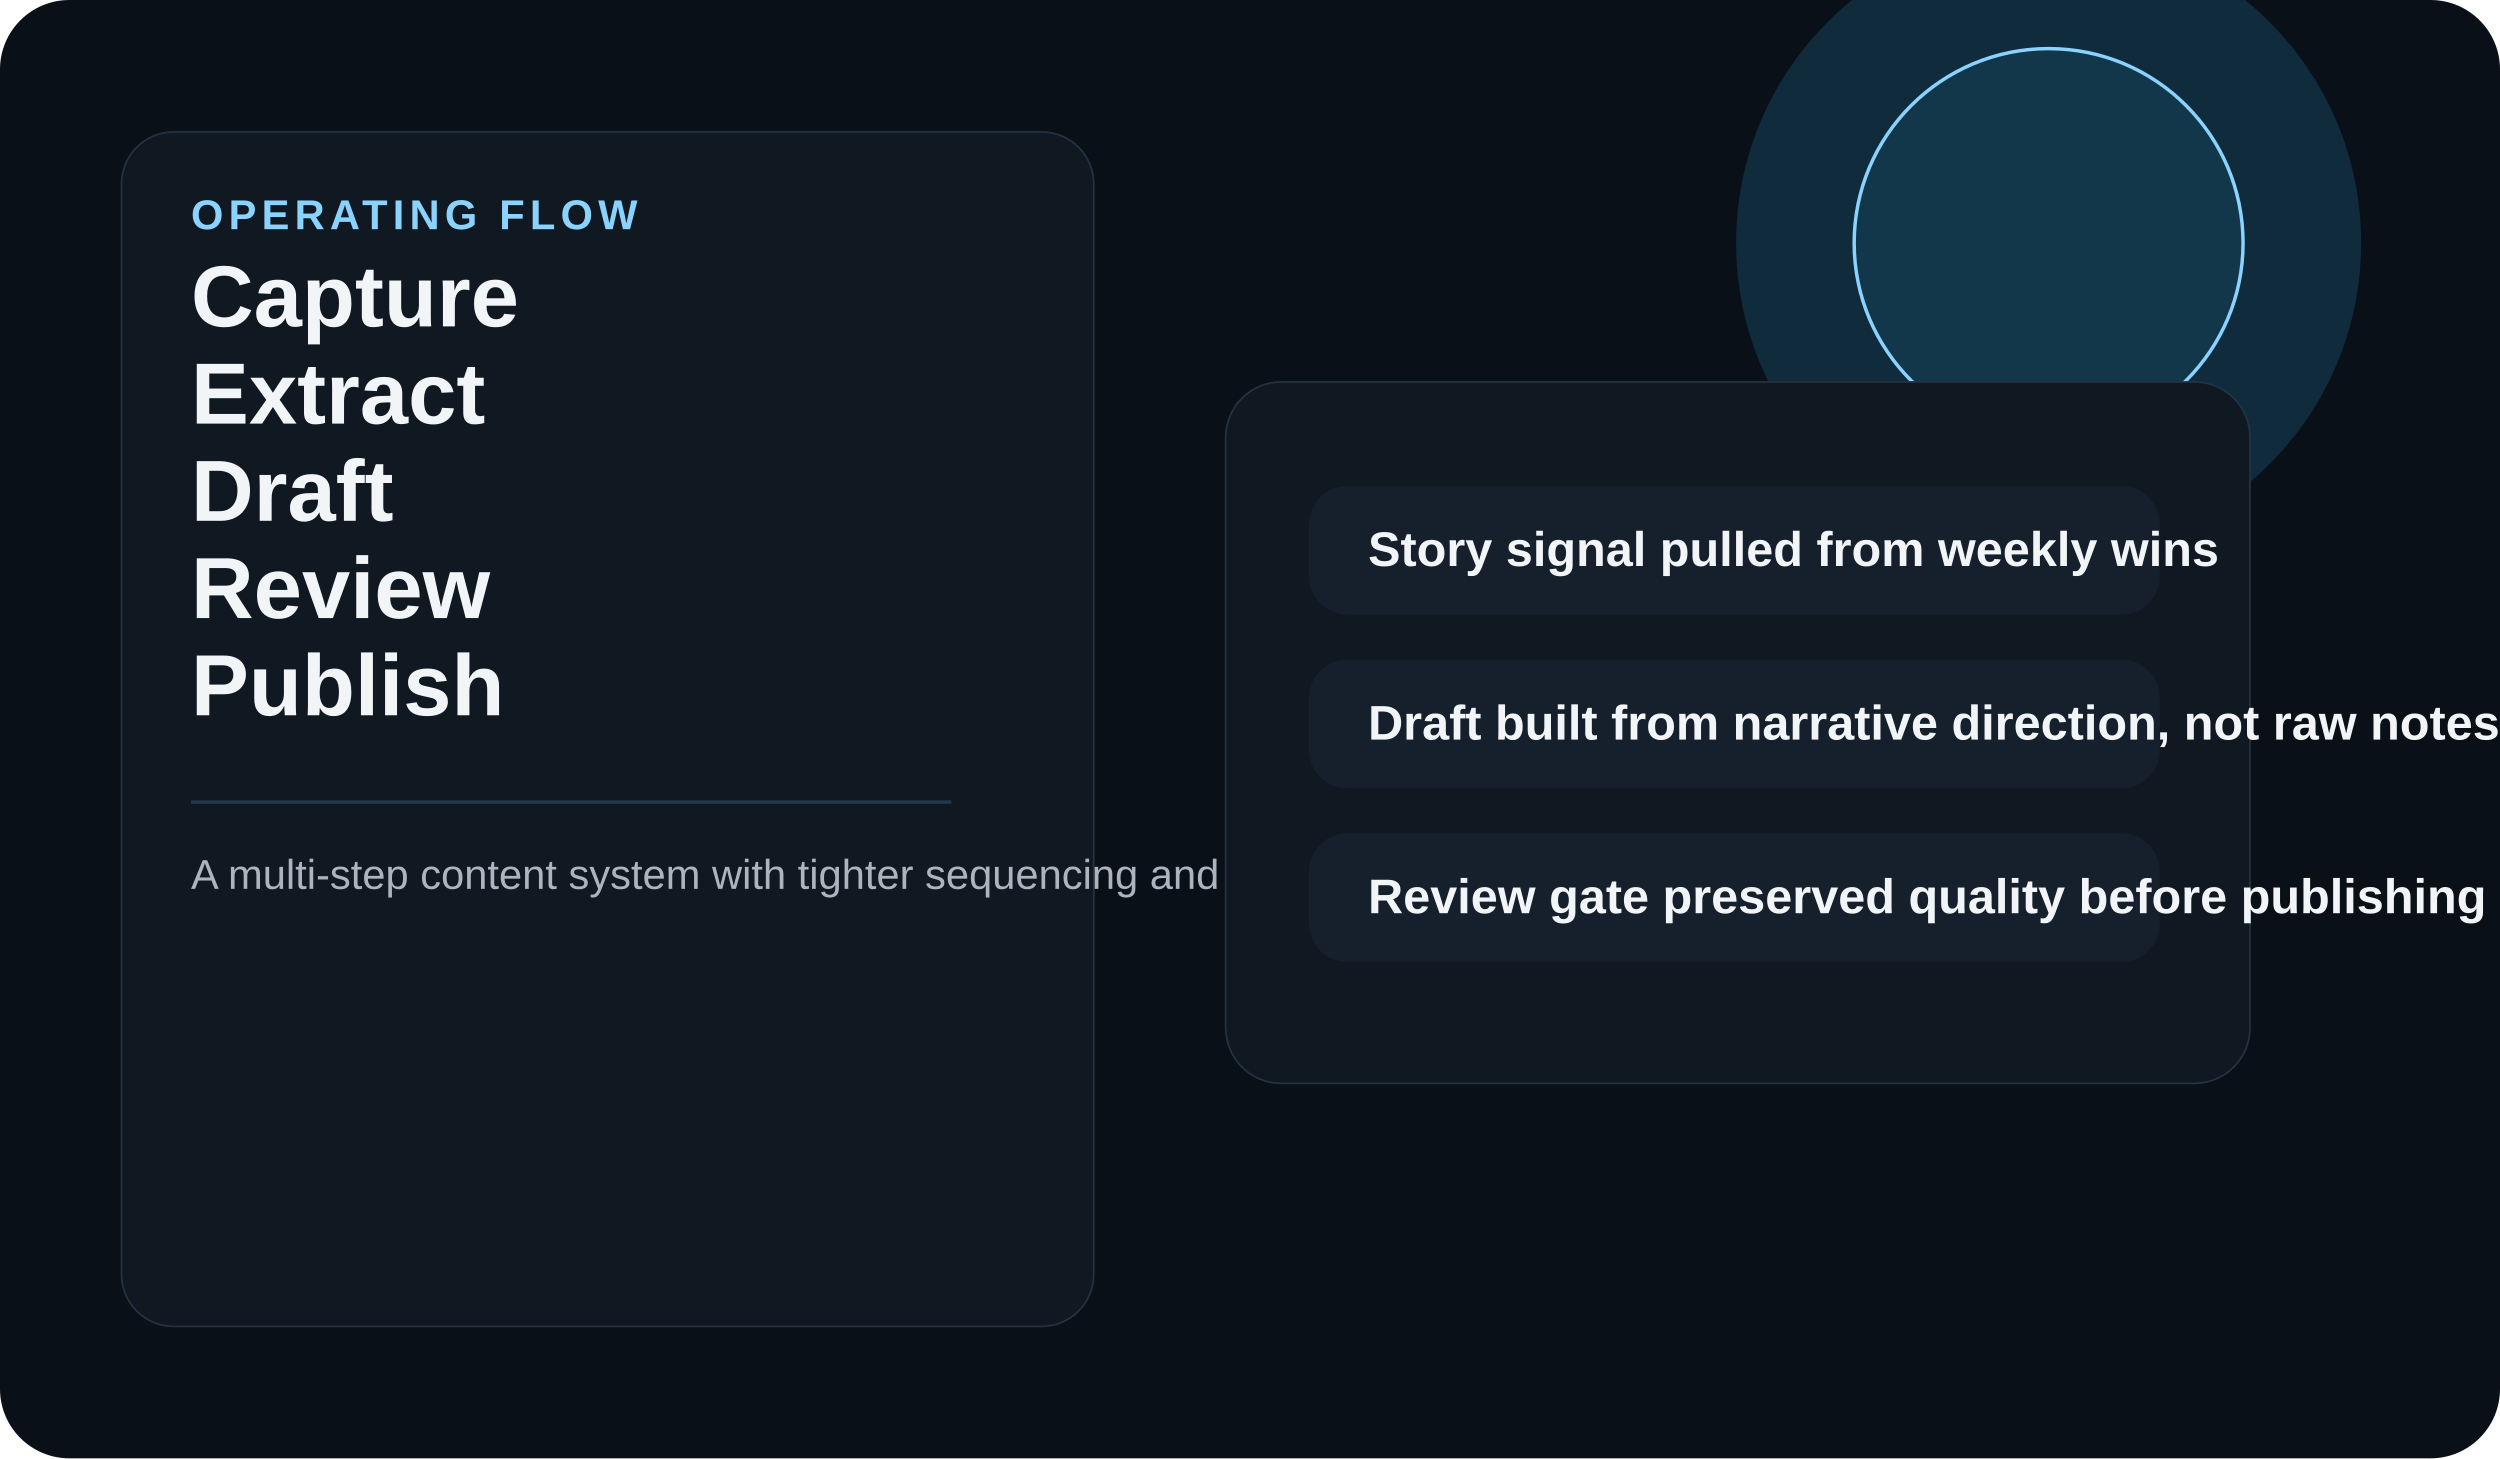
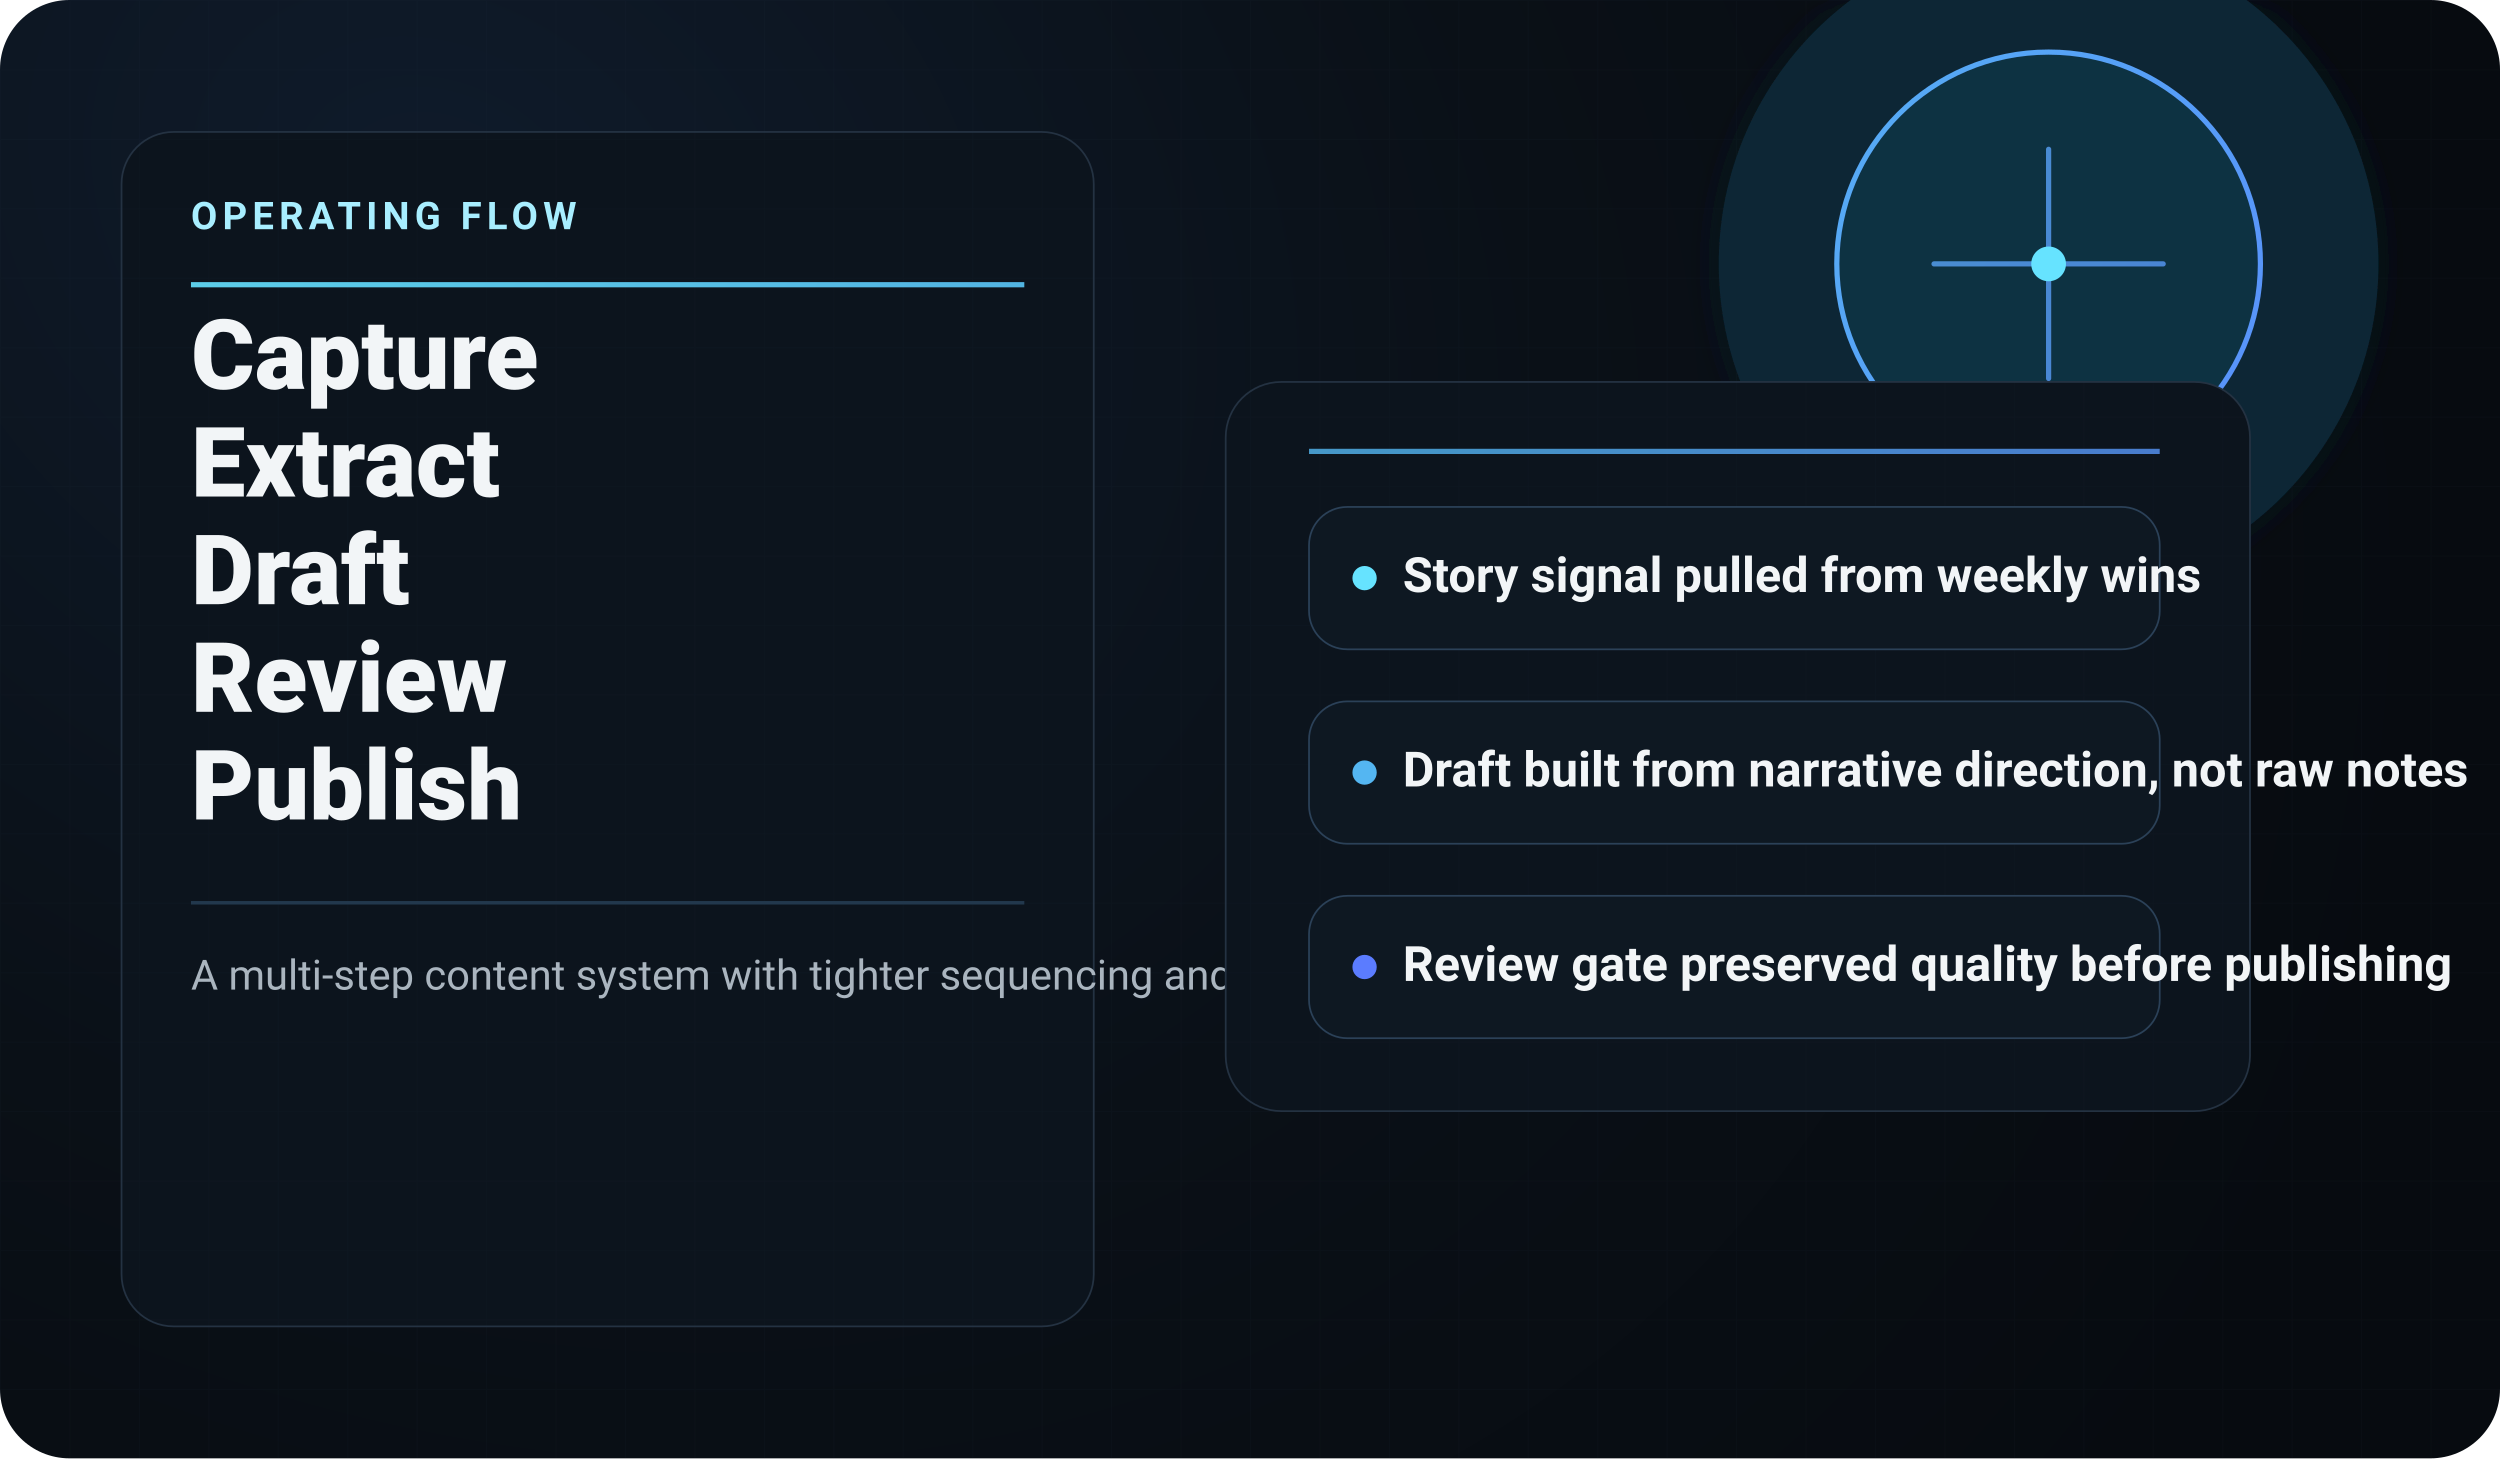
- <svg xmlns="http://www.w3.org/2000/svg" width="1440" height="840" viewBox="0 0 1440 840" fill="none">
-   <rect width="1440" height="840" rx="40" fill="#0A1017" />
-   <circle cx="1180" cy="140" r="180" fill="#0F2B3C" />
-   <circle cx="1180" cy="140" r="112" fill="#12364A" stroke="#8BD3FF" stroke-width="2" />
-   <rect x="70" y="76" width="560" height="688" rx="30" fill="#101822" stroke="#243242" />
-   <text x="110" y="132" fill="#8BD3FF" font-family="Arial, sans-serif" font-size="24" font-weight="700" letter-spacing="3">OPERATING FLOW</text>
-   <text x="110" y="188" fill="#F2F5F7" font-family="Arial, sans-serif" font-size="50" font-weight="700">Capture</text>
-   <text x="110" y="244" fill="#F2F5F7" font-family="Arial, sans-serif" font-size="50" font-weight="700">Extract</text>
-   <text x="110" y="300" fill="#F2F5F7" font-family="Arial, sans-serif" font-size="50" font-weight="700">Draft</text>
-   <text x="110" y="356" fill="#F2F5F7" font-family="Arial, sans-serif" font-size="50" font-weight="700">Review</text>
-   <text x="110" y="412" fill="#F2F5F7" font-family="Arial, sans-serif" font-size="50" font-weight="700">Publish</text>
-   <path d="M110 462H548" stroke="#22384D" stroke-width="2" />
-   <text x="110" y="512" fill="#AAB5BF" font-family="Arial, sans-serif" font-size="24">A multi-step content system with tighter sequencing and clearer handoffs.</text>
-   <rect x="706" y="220" width="590" height="404" rx="32" fill="#101822" stroke="#243242" />
-   <rect x="754" y="280" width="490" height="74" rx="22" fill="#16202C" />
-   <rect x="754" y="380" width="490" height="74" rx="22" fill="#16202C" />
-   <rect x="754" y="480" width="490" height="74" rx="22" fill="#16202C" />
-   <text x="788" y="326" fill="#F2F5F7" font-family="Arial, sans-serif" font-size="28" font-weight="700">Story signal pulled from weekly wins</text>
-   <text x="788" y="426" fill="#F2F5F7" font-family="Arial, sans-serif" font-size="28" font-weight="700">Draft built from narrative direction, not raw notes</text>
-   <text x="788" y="526" fill="#F2F5F7" font-family="Arial, sans-serif" font-size="28" font-weight="700">Review gate preserved quality before publishing</text>
+ <svg xmlns="http://www.w3.org/2000/svg" width="1440" height="840" viewBox="0 0 1440 840" fill="none" role="img" aria-label="AI-driven LinkedIn content workflow hero visual">
+   <defs>
+     <radialGradient id="bgRadial" cx="0" cy="0" r="1" gradientUnits="userSpaceOnUse" gradientTransform="translate(260 120) rotate(35) scale(1220 980)">
+       <stop stop-color="#0F1B2B" />
+       <stop offset="0.55" stop-color="#0A1017" />
+       <stop offset="1" stop-color="#070B10" />
+     </radialGradient>
+     <linearGradient id="accent" x1="120" y1="90" x2="1320" y2="750" gradientUnits="userSpaceOnUse">
+       <stop stop-color="#66E3FF" />
+       <stop offset="0.5" stop-color="#54B6F2" />
+       <stop offset="1" stop-color="#5B7CFF" />
+     </linearGradient>
+     <pattern id="grid" width="40" height="40" patternUnits="userSpaceOnUse">
+       <path d="M40 0H0V40" fill="none" stroke="#2A3A4C" stroke-width="1" opacity="0.55" />
+     </pattern>
+     <filter id="glow" x="-20%" y="-20%" width="140%" height="140%">
+       <feGaussianBlur stdDeviation="12" result="blur" />
+       <feColorMatrix in="blur" type="matrix" values="1 0 0 0 0  0 1 0 0 0  0 0 1 0 0  0 0 0 0.28 0" result="glow" />
+       <feMerge>
+         <feMergeNode in="glow" />
+         <feMergeNode in="SourceGraphic" />
+       </feMerge>
+     </filter>
+   </defs>
+   <rect width="1440" height="840" rx="40" fill="url(#bgRadial)" />
+   <rect width="1440" height="840" rx="40" fill="url(#grid)" opacity="0.14" />
+   <g filter="url(#glow)">
+     <circle cx="1180" cy="152" r="190" fill="#0F2636" />
+     <circle cx="1180" cy="152" r="122" fill="#0E3043" stroke="url(#accent)" stroke-width="3" />
+     <path d="M1114 152H1246" stroke="url(#accent)" stroke-width="3" stroke-linecap="round" opacity="0.8" />
+     <path d="M1180 86V218" stroke="url(#accent)" stroke-width="3" stroke-linecap="round" opacity="0.8" />
+     <circle cx="1180" cy="152" r="10" fill="#66E3FF" />
+   </g>
+   <rect x="70" y="76" width="560" height="688" rx="30" fill="#0C141D" stroke="#243242" />
+   <rect x="70" y="76" width="560" height="688" rx="30" fill="url(#grid)" opacity="0.12" />
+   <path d="M110 164H590" stroke="url(#accent)" stroke-width="3" opacity="0.9" />
+   <text x="110" y="132" fill="#A8EEFF" font-family="ui-sans-serif, system-ui, -apple-system, Segoe UI, Roboto, Arial" font-size="22" font-weight="750" letter-spacing="3">OPERATING FLOW</text>
+   <text x="110" y="224" fill="#F2F5F7" font-family="ui-sans-serif, system-ui, -apple-system, Segoe UI, Roboto, Arial" font-size="56" font-weight="800">Capture</text>
+   <text x="110" y="286" fill="#F2F5F7" font-family="ui-sans-serif, system-ui, -apple-system, Segoe UI, Roboto, Arial" font-size="56" font-weight="800">Extract</text>
+   <text x="110" y="348" fill="#F2F5F7" font-family="ui-sans-serif, system-ui, -apple-system, Segoe UI, Roboto, Arial" font-size="56" font-weight="800">Draft</text>
+   <text x="110" y="410" fill="#F2F5F7" font-family="ui-sans-serif, system-ui, -apple-system, Segoe UI, Roboto, Arial" font-size="56" font-weight="800">Review</text>
+   <text x="110" y="472" fill="#F2F5F7" font-family="ui-sans-serif, system-ui, -apple-system, Segoe UI, Roboto, Arial" font-size="56" font-weight="800">Publish</text>
+   <path d="M110 520H590" stroke="#22384D" stroke-width="2" />
+   <text x="110" y="570" fill="#AAB5BF" font-family="ui-sans-serif, system-ui, -apple-system, Segoe UI, Roboto, Arial" font-size="24">
+     A multi-step content system with tighter sequencing and clearer handoffs.
+   </text>
+   <rect x="706" y="220" width="590" height="420" rx="32" fill="#0C141D" stroke="#243242" />
+   <rect x="706" y="220" width="590" height="420" rx="32" fill="url(#grid)" opacity="0.1" />
+   <path d="M754 260H1244" stroke="url(#accent)" stroke-width="3" opacity="0.8" />
+   <rect x="754" y="292" width="490" height="82" rx="22" fill="#0E1822" stroke="#2B4158" />
+   <rect x="754" y="404" width="490" height="82" rx="22" fill="#0E1822" stroke="#2B4158" />
+   <rect x="754" y="516" width="490" height="82" rx="22" fill="#0E1822" stroke="#2B4158" />
+   <circle cx="786" cy="333" r="7" fill="#66E3FF" />
+   <circle cx="786" cy="445" r="7" fill="#54B6F2" />
+   <circle cx="786" cy="557" r="7" fill="#5B7CFF" />
+   <text x="808" y="341" fill="#F2F5F7" font-family="ui-sans-serif, system-ui, -apple-system, Segoe UI, Roboto, Arial" font-size="28" font-weight="750">Story signal pulled from weekly wins</text>
+   <text x="808" y="453" fill="#F2F5F7" font-family="ui-sans-serif, system-ui, -apple-system, Segoe UI, Roboto, Arial" font-size="28" font-weight="750">Draft built from narrative direction, not raw notes</text>
+   <text x="808" y="565" fill="#F2F5F7" font-family="ui-sans-serif, system-ui, -apple-system, Segoe UI, Roboto, Arial" font-size="28" font-weight="750">Review gate preserved quality before publishing</text>
</svg>
